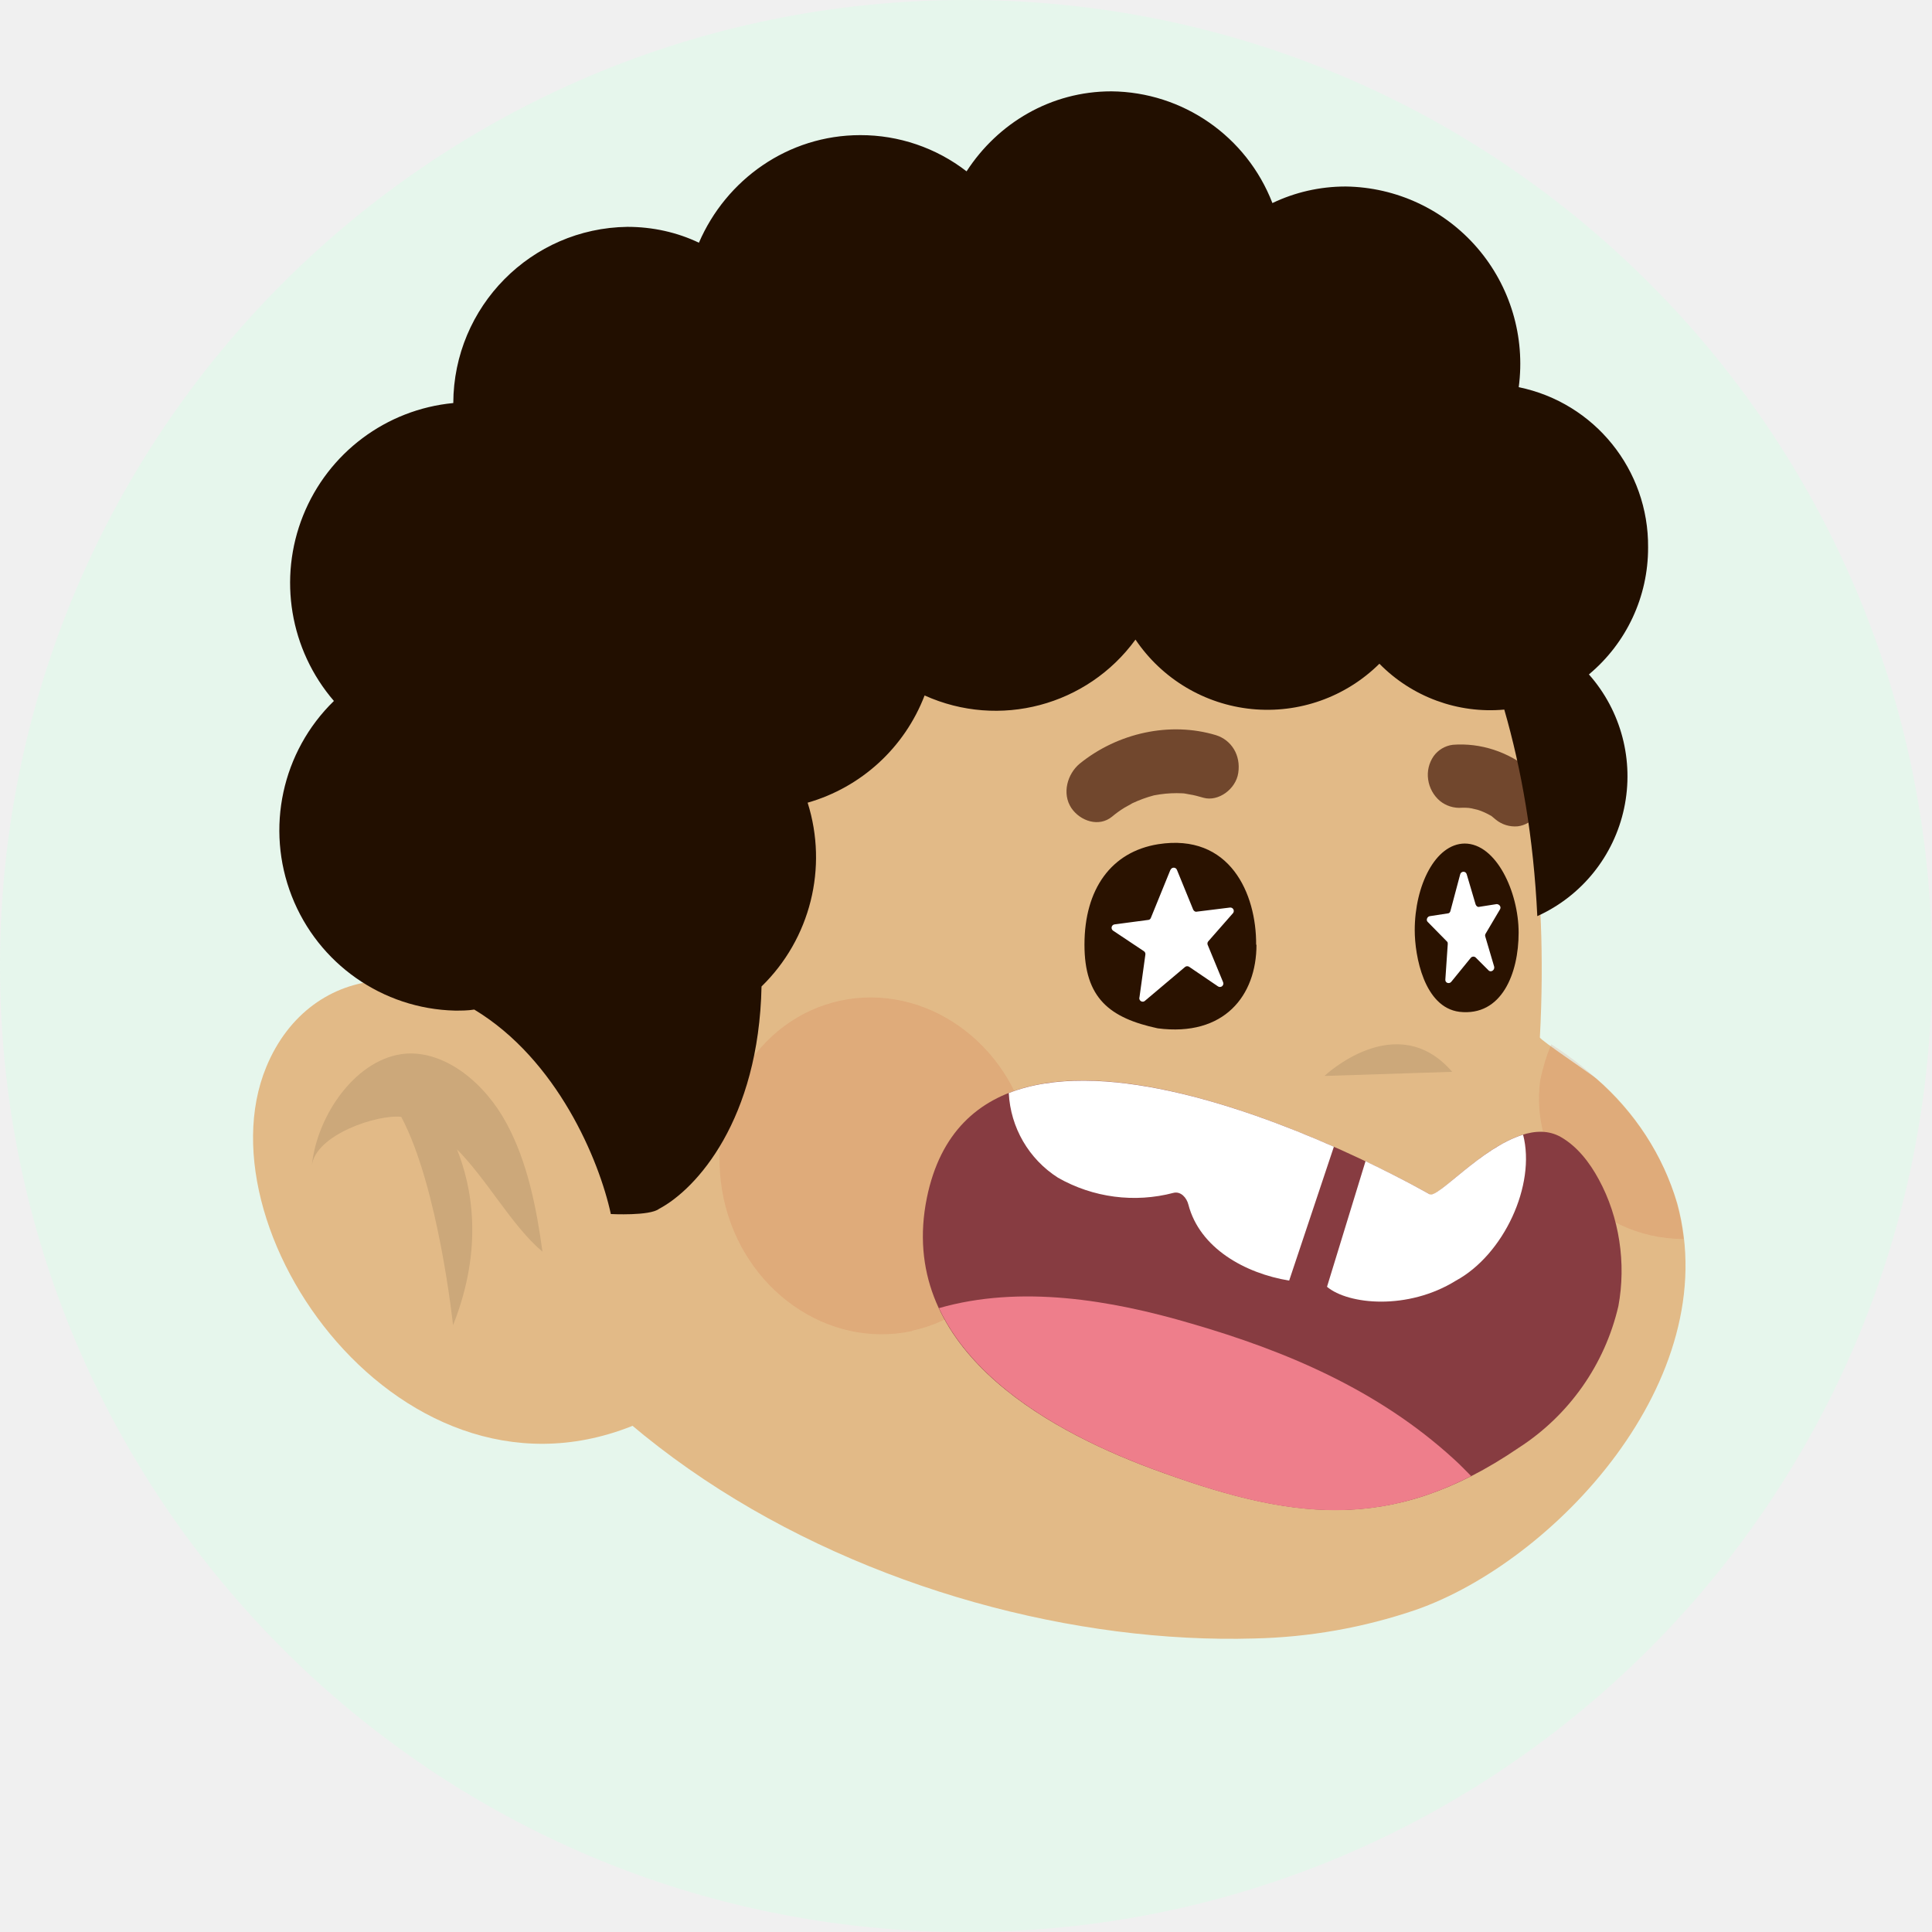
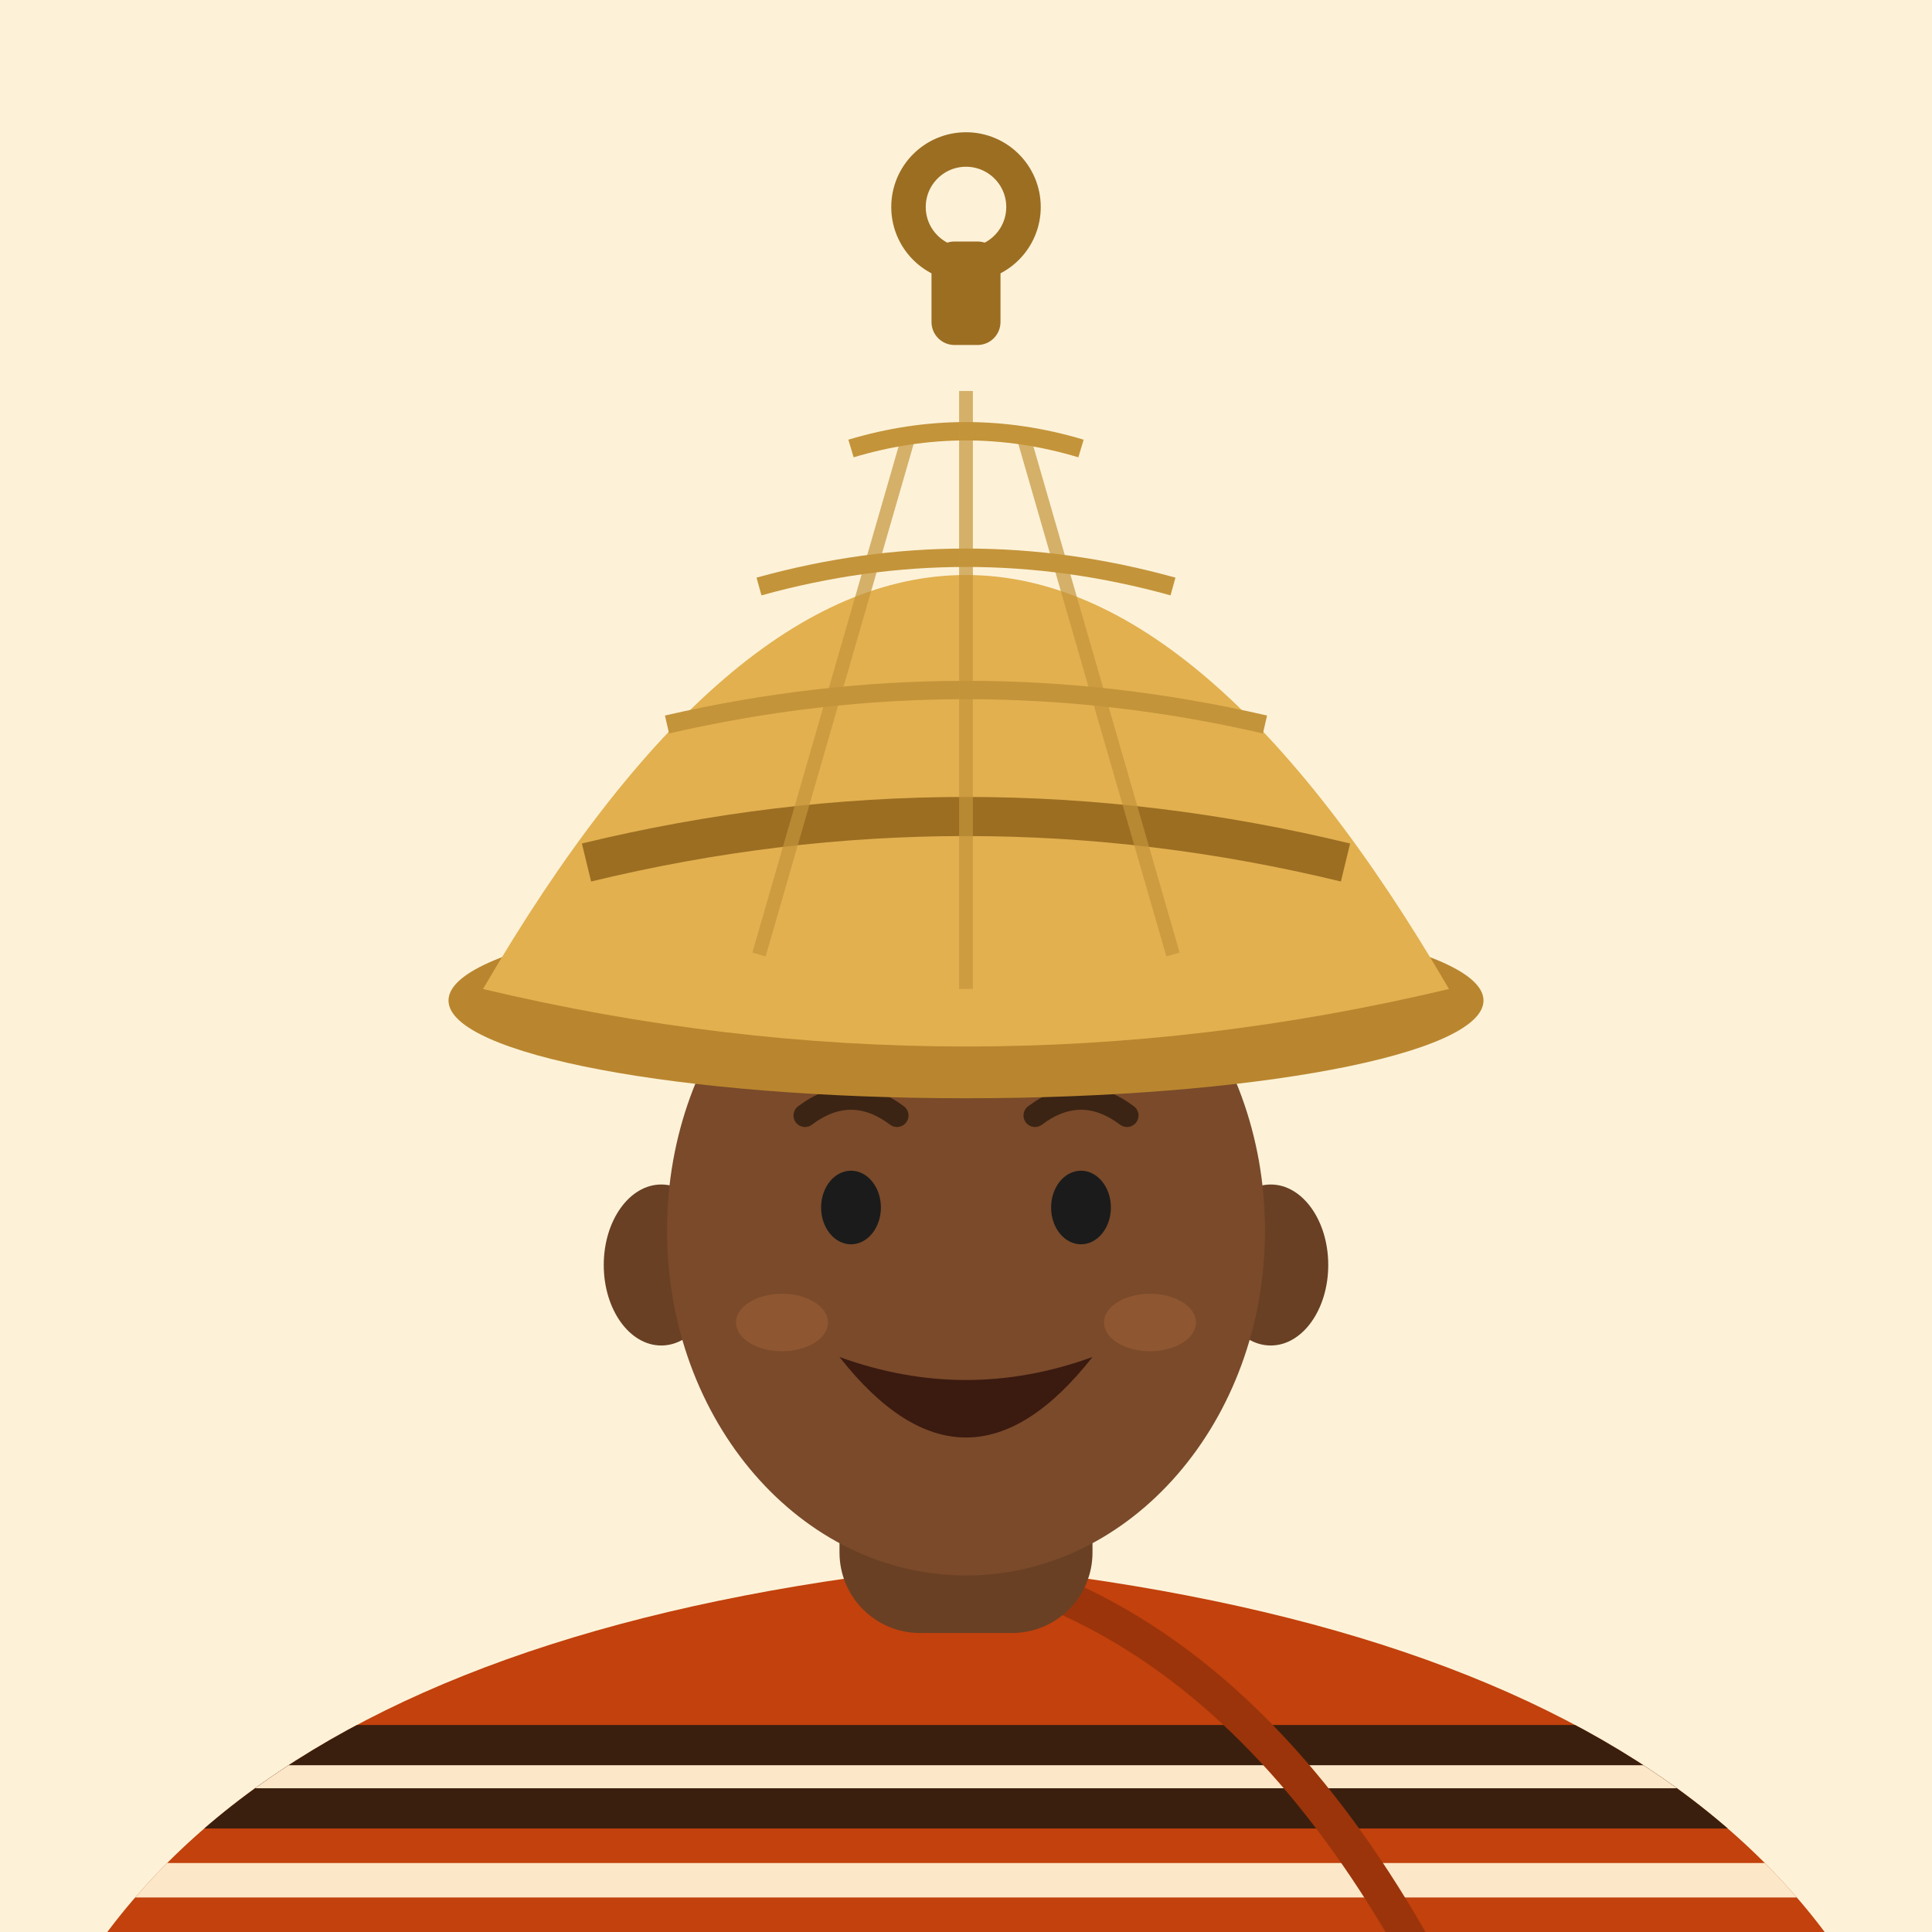
- <svg xmlns="http://www.w3.org/2000/svg" viewBox="0 0 480 480" fill="none" shape-rendering="auto">
-   <mask id="viewboxMask">
-     <rect width="480" height="480" rx="240" ry="240" x="0" y="0" fill="#fff" />
-   </mask>
-   <g mask="url(#viewboxMask)">
-     <rect fill="#e6f6ec" width="480" height="480" x="0" y="0" />
-     <g transform="matrix(.85775 0 0 .85427 52 47)">
-       <path d="M264 38.6s131.4 20.6 121.4 208.1c0 .7 15.2 10.9 16.4 12a77.1 77.1 0 0 1 23.4 36.3c13.9 51.3-35.7 104.2-75.8 118.2a155 155 0 0 1-46.7 8.3c-103.1 3-239.7-62.7-246.7-191a202.7 202.7 0 0 1 15.1-83.9c0 .1 57.4-142.5 192.9-108Z" fill="#e2ba87" />
-       <path d="M388.7 248.7a57 57 0 0 0-3.2 10.5 40 40 0 0 0 8.5 30.4 42.3 42.3 0 0 0 33 15.7c-3.2-31.7-29-50.7-38.3-56.6ZM203.5 332c24.4-5.2 39.6-31 33.9-57.5-5.7-26.5-30.2-43.7-54.6-38.5-24.4 5.3-39.5 31-33.8 57.6 5.7 26.5 30.1 43.7 54.5 38.5Z" fill="#DC2400" style="mix-blend-mode:multiply" opacity=".1" />
-       <path opacity=".1" d="M323 257.9s20.9-19.9 37-1.2Z" fill="#000" />
-       <path d="M128.7 356.9C59.3 391.7-3.7 304.4 16.5 255.3c12.9-31.4 50.4-33.8 72.1-5.2a185 185 0 0 1 29.1 59.1" fill="#e2ba87" />
-       <path opacity=".1" d="M71.5 279c9 9 16.1 22.5 25 30-1.7-12.5-4.3-26-10.4-37.3-6.2-11.6-17.5-21-29-20.3-14.2 1-25.9 17.6-27.4 32.6 1-9 19-15 25.9-14.2 10.8 20.4 15 60.6 15 60.6 9-22.7 5.4-40.7 1-51.5Z" fill="#000" />
+ <svg xmlns="http://www.w3.org/2000/svg" viewBox="16 6 168 168" aria-hidden="true">
+   <defs>
+     <clipPath id="b29">
+       <path d="M14 210 Q18 154 100 146 Q182 154 186 210 Z" />
+     </clipPath>
+   </defs>
+   <rect x="0" y="0" width="200" height="200" fill="#FDF2D8" />
+   <g transform="translate(0 -4)">
+     <path d="M14 210 Q18 154 100 146 Q182 154 186 210 Z" fill="#C2410C" />
+     <g clip-path="url(#b29)">
+       <rect x="0" y="160" width="200" height="9" fill="#3B1F0E" />
+       <rect x="0" y="172" width="200" height="3" fill="#FCE7C8" />
+       <rect x="0" y="178" width="200" height="9" fill="#3B1F0E" />
+       <rect x="0" y="163.5" width="200" height="2" fill="#FCE7C8" />
    </g>
-     <g transform="matrix(.85472 0 0 .855 19 -17)">
-       <path d="M393.3 367c3 1.7 24.1-24.8 38.2-16.7 4.7 2.7 8.3 7.3 11 12.3 6 11 8 24.4 5.7 36.8a67 67 0 0 1-29 41.2c-37.4 25.5-67 20.7-106.8 6-31.4-11.7-74-35.6-65.2-78.7 15.6-76 146.1-1 146.1-1Z" fill="#873C41" />
-       <path d="M318.9 366.5a44.8 44.8 0 0 1-33.6-4.4 31 31 0 0 1-14.3-24.6c26.3-10.3 67.3 3.6 94.5 15.6l-13 38.9c-12.8-2.1-26-9.4-29.3-22.1-.5-2-2.2-3.9-4.3-3.4ZM420.5 349.6c3.8 14.7-5.7 34.9-19.5 42.4-14 8.7-31.3 7-37.5 1.8l11.2-36.5c11.3 5.4 18.6 9.6 18.6 9.6 2.3 1.4 15-13.6 27.2-17.3Z" fill="#fff" />
-       <path d="M400.3 443.8c-22-20.1-48.9-31.4-76.2-39.3-23.4-6.9-49.7-11.3-73.4-4.5 11 23.5 39.2 38.2 61.7 46.6 34.8 12.9 61.8 18.2 93 2.2-1.7-1.7-3.3-3.4-5.1-5Z" fill="#EE7E8B" />
+     <path d="M100 146 Q134 154 152 210" fill="none" stroke="#9b340a" stroke-width="3" stroke-linecap="round" />
+     <rect x="89" y="136" width="22" height="16" rx="7" fill="#694024" />
+     <ellipse cx="73.5" cy="120" rx="5" ry="7" fill="#694024" />
+     <ellipse cx="126.5" cy="120" rx="5" ry="7" fill="#694024" />
+     <ellipse cx="100" cy="117" rx="26" ry="30" fill="#7A4A2A" />
+     <ellipse cx="90" cy="115" rx="2.6" ry="3.2" fill="#1B1B1B" />
+     <ellipse cx="110" cy="115" rx="2.6" ry="3.2" fill="#1B1B1B" />
+     <path d="M86 107 q4 -3 8 0 M106 107 q4 -3 8 0" stroke="#3B2414" stroke-width="2" fill="none" stroke-linecap="round" />
+     <path d="M89 128 Q100 142 111 128 Q100 132 89 128 Z" fill="#3B1A10" />
+     <ellipse cx="84" cy="125" rx="4" ry="2.5" fill="#9f6037" opacity=".55" />
+     <ellipse cx="116" cy="125" rx="4" ry="2.5" fill="#9f6037" opacity=".55" />
+     <g>
+       <ellipse cx="100" cy="97" rx="45" ry="8.5" fill="#B9862F" />
+       <path d="M58 96 Q100 24 142 96 Q100 106 58 96 Z" fill="#E2B04F" />
+       <path d="M67 85 Q100 77 133 85" stroke="#9C6E22" stroke-width="3.4" fill="none" />
+       <path d="M74 73 Q100 67 126 73 M82 61 Q100 56 118 61 M90 49 Q100 46 110 49" stroke="#C4943A" stroke-width="1.6" fill="none" />
+       <path d="M82 93 L95 48 M100 96 L100 44 M118 93 L105 48" stroke="#C4943A" stroke-width="1.2" fill="none" opacity=".7" />
+       <rect x="97" y="31" width="6" height="9" rx="2" fill="#9C6E22" />
+       <circle cx="100" cy="28" r="5" fill="none" stroke="#9C6E22" stroke-width="3" />
    </g>
-     <g transform="matrix(.85472 0 0 .855 19 -17)">
-       <path d="M343 294.4c0 14.8-9.4 26.8-28.7 24.3-14-3-21.3-8.8-21.3-24.3 0-16.2 7.8-27 21.4-29.2 20.9-3.3 28.6 14.4 28.5 29.2ZM419.2 290.9c0 11.8-4.9 24.4-17.2 23-10.3-1.3-13-16.3-13-23.7 0-13 6-25.1 14.5-25.2 9.2 0 15.7 14.1 15.7 25.9Z" fill="#2A1200" />
-       <path d="M402.2 274c.2-1 1.6-1.1 1.9-.1l2.6 8.8c.2.5.6.8 1 .7l5.1-.8c.8 0 1.4.8 1 1.5l-4.2 7.1a1 1 0 0 0-.1.8l2.6 8.8c.2 1-1 1.8-1.7 1l-3.7-3.7a1 1 0 0 0-1.4.1l-5.7 7c-.6.7-1.8.3-1.7-.7l.7-10.3c0-.3 0-.5-.2-.7l-5.6-5.7c-.6-.5-.2-1.6.6-1.7l5.2-.8c.4 0 .7-.3.8-.8l2.8-10.5ZM318 272.7a1 1 0 0 1 1.9 0l4.7 11.5c.2.4.6.7 1 .6l9.7-1.2a1 1 0 0 1 .9 1.6l-7.2 8.2a1 1 0 0 0-.2 1l4.5 10.9a1 1 0 0 1-1.5 1.2l-8.4-5.7a1 1 0 0 0-1.2.1l-11.5 9.7a1 1 0 0 1-1.7-1l1.7-12.3a1 1 0 0 0-.4-1l-9-6a1 1 0 0 1 .4-1.8l9.8-1.3c.4 0 .7-.3.8-.6l5.7-14Z" fill="#fff" />
-       <path d="M331.2 233.5c-13.3-4-28.5-.7-39.6 8.3-3.6 3-5.2 8.7-2.4 12.9 2.6 3.8 8 5.6 11.8 2.5 1.2-1 2.3-1.8 3.6-2.6l1.8-1 .5-.3a37.3 37.3 0 0 1 6.3-2.3l1.8-.3a33.9 33.9 0 0 1 6.4-.3c.7 0 1.3.2 2 .3 1.4.2 2.8.6 4.2 1 4.3 1.2 9.4-2.5 10.1-7.2.8-5.2-2-9.6-6.5-11ZM422.7 243.7c-6.5-5.4-14.6-8-22.6-7.4a8.1 8.1 0 0 0-5.6 3.3 9.5 9.5 0 0 0-1.6 6.8 10 10 0 0 0 3.4 6.2 9 9 0 0 0 6.4 2h1.1c1.2 0 2.3.3 3.5.6 1.3.4 2.6 1 4 1.8l1.2 1a8.8 8.8 0 0 0 6.4 2c2-.2 4.4-1.5 5.6-3.3 1.2-2 2-4.4 1.6-6.8-.5-2.4-1.5-4.6-3.4-6.2Z" fill="#71472D" />
-     </g>
-     <g transform="matrix(.85472 0 0 .85667 18 -15)">
-       <path d="M379.9 210a45.2 45.2 0 0 0 36.3 13.3c5 17.3 8.5 37 9.6 59.9a44.5 44.5 0 0 0 15-70.1 47.7 47.7 0 0 0 17.2-36.8 47 47 0 0 0-37.6-46.5 51.4 51.4 0 0 0-50.3-58.2c-7.6 0-14.8 1.7-21.3 4.8A50.7 50.7 0 0 0 302 44c-17.6 0-33 9.2-42.1 23.2A50.4 50.4 0 0 0 229 56.7c-21 0-39 12.9-46.9 31.2-6.3-3-13.4-4.6-20.8-4.6a51.3 51.3 0 0 0-50.6 51.1A52.4 52.4 0 0 0 76 220.8a52.3 52.3 0 0 0 35.2 89.8c1.9 0 3.7 0 5.6-.3 24.1 14.5 36.3 43.6 39.7 59.3 0 0 11.3.6 14-1.5 11-5.8 29-25.9 29.8-64.5a52.3 52.3 0 0 0 13.4-53.3 51.6 51.6 0 0 0 34-31.1A50.3 50.3 0 0 0 309 203a46.3 46.3 0 0 0 70.9 7Z" fill="#220f00" />
-     </g>
-     <g transform="matrix(.85472 0 0 .85667 14 -12)" />
  </g>
</svg>
